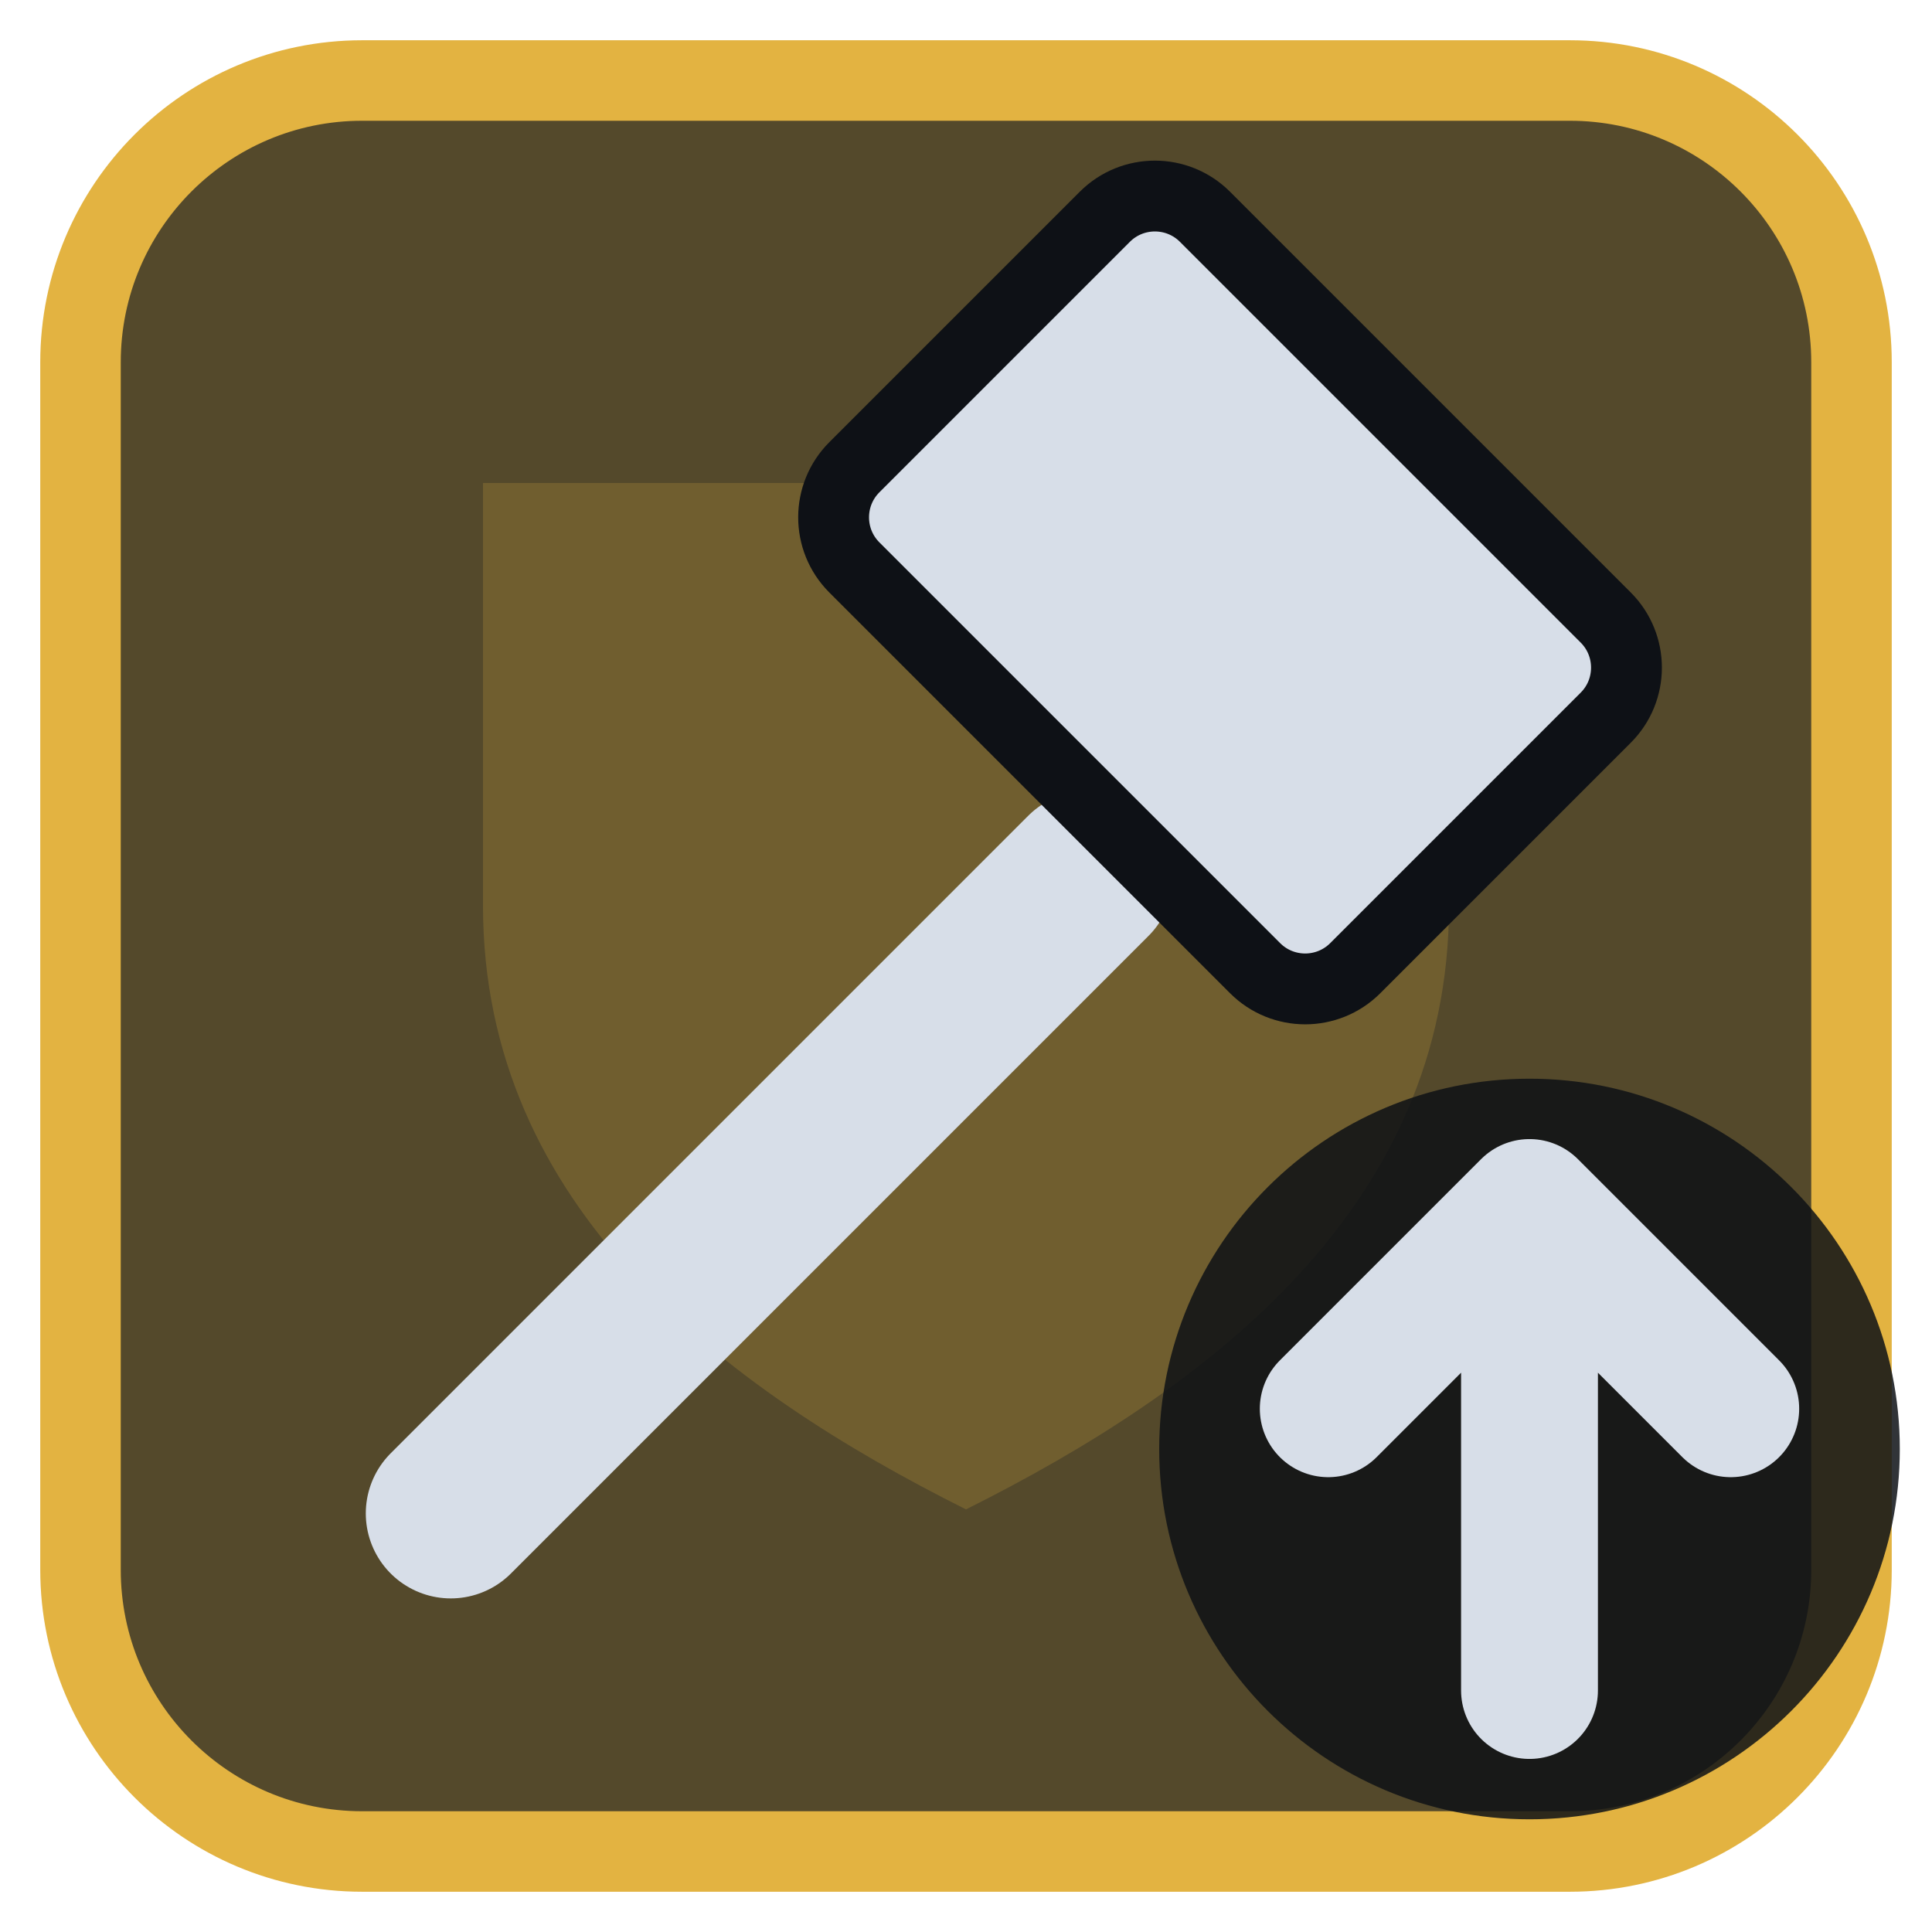
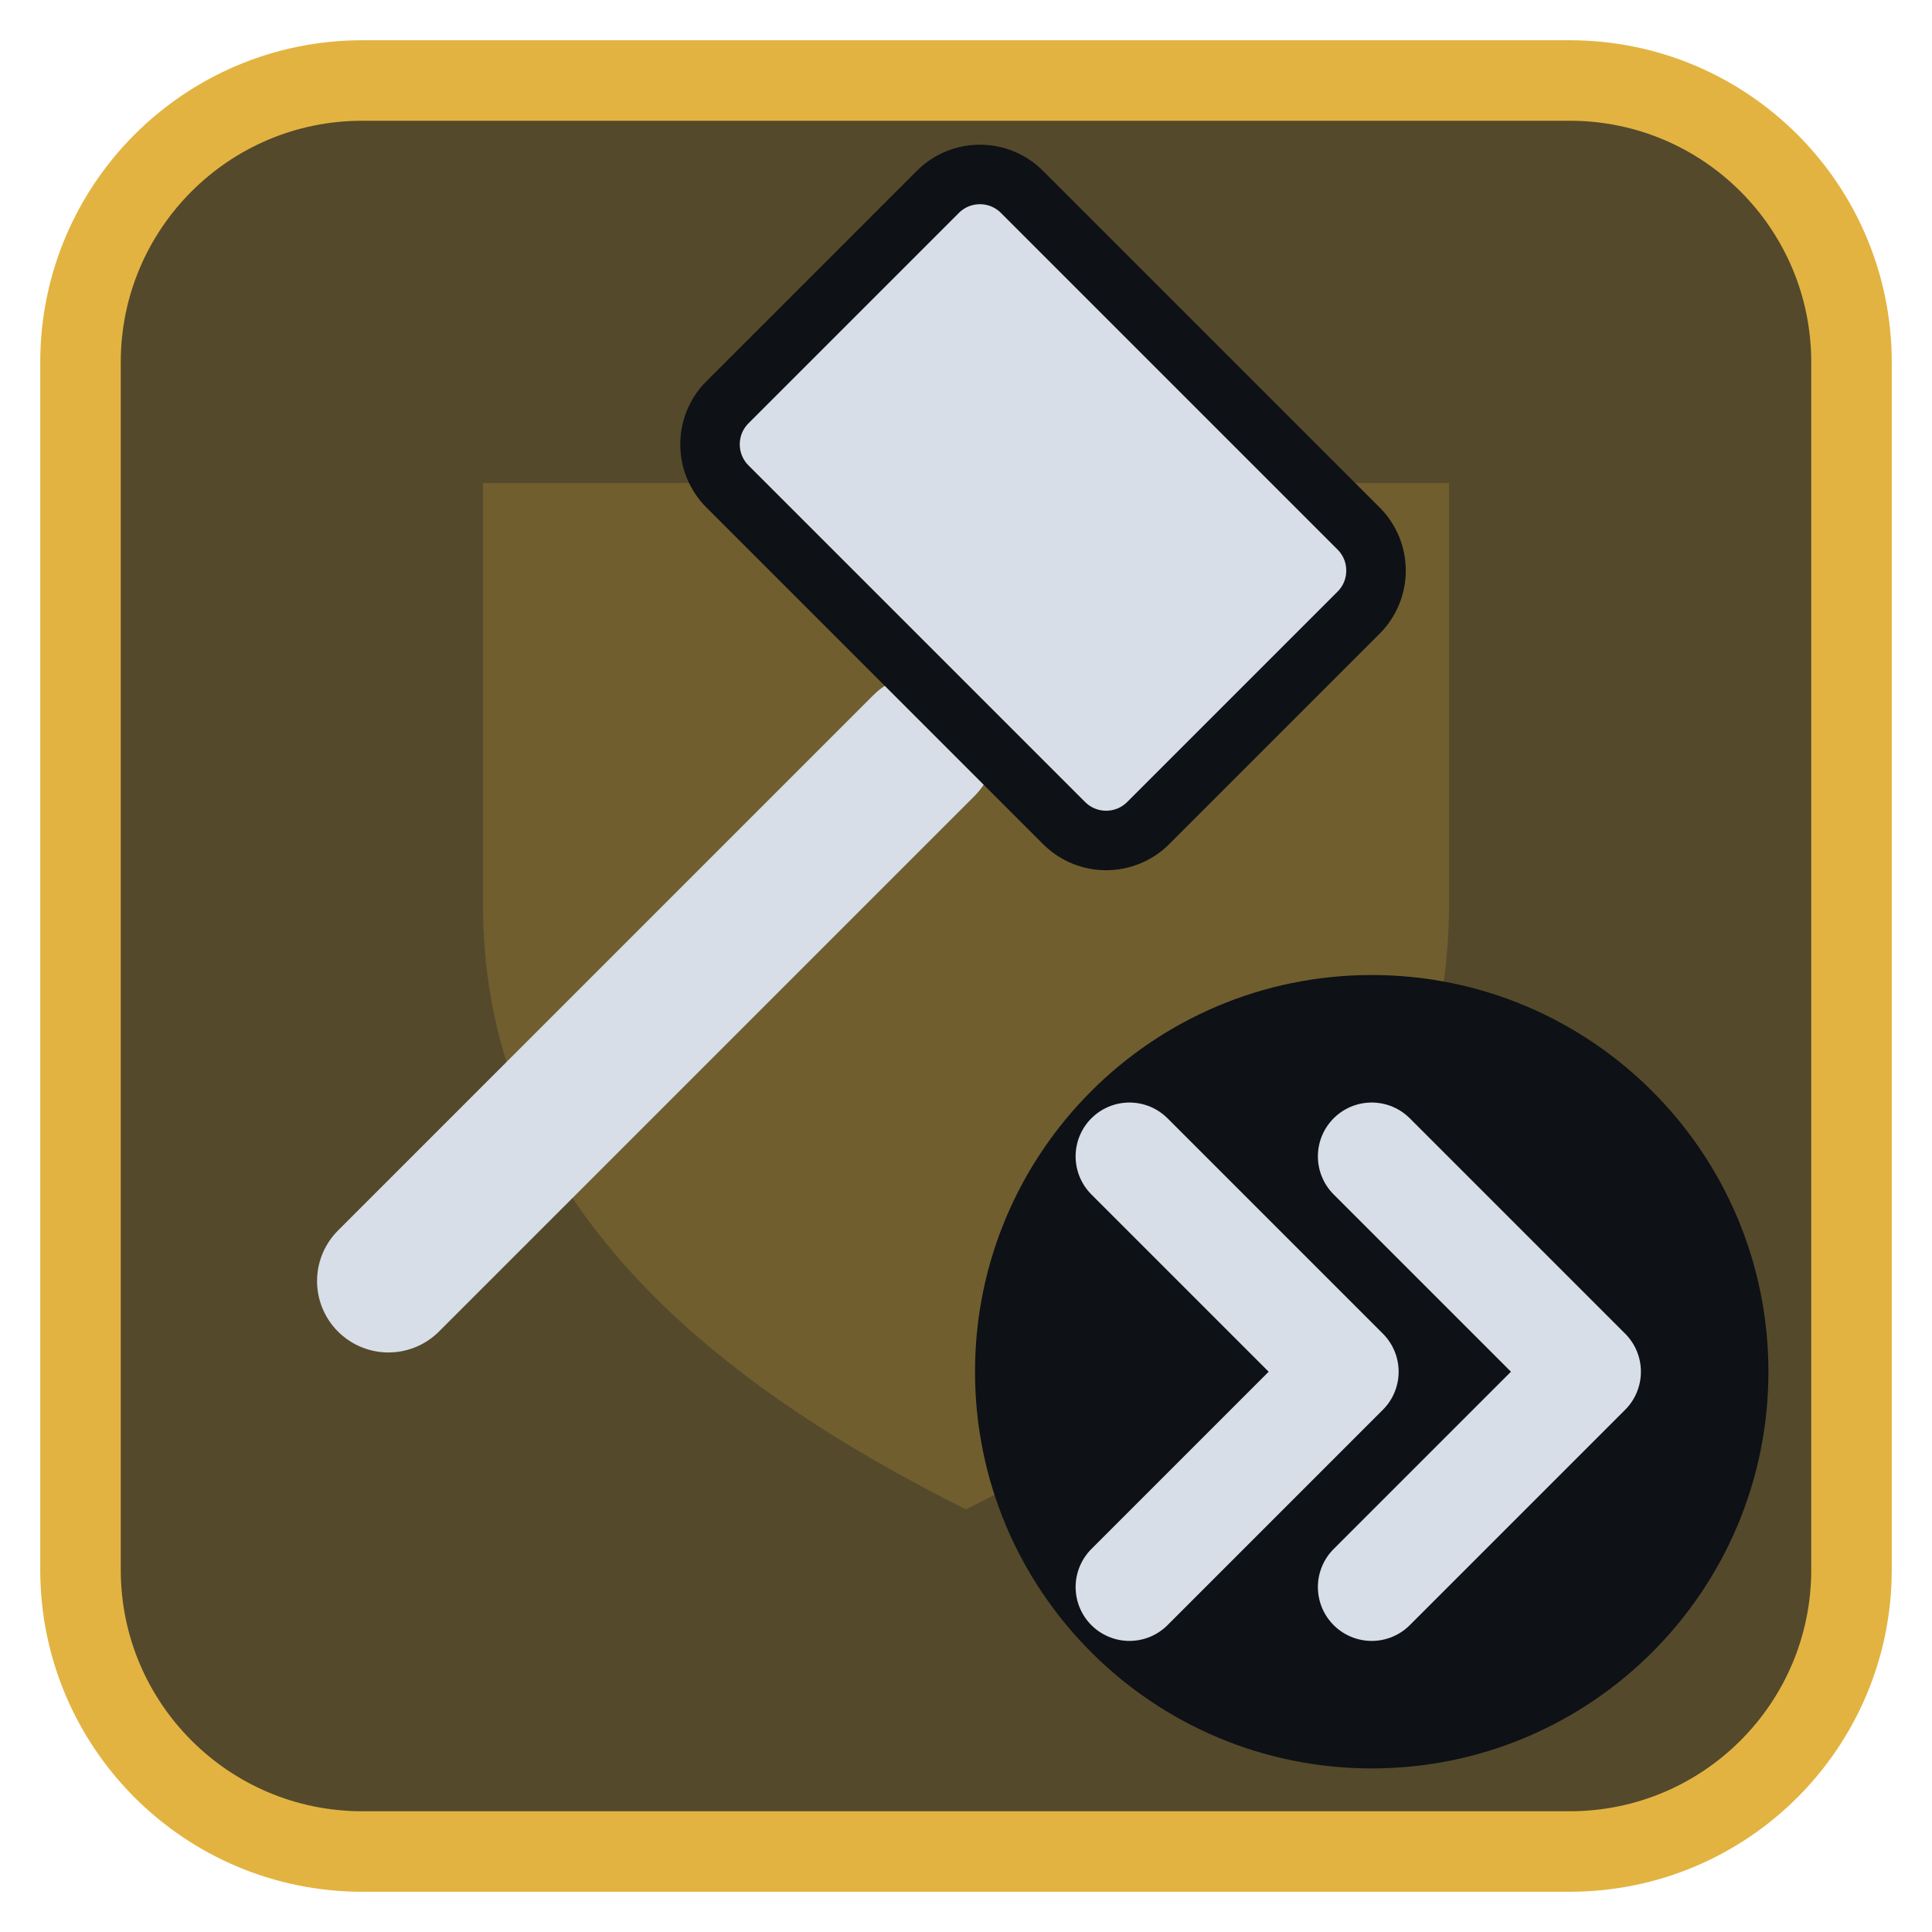
<svg xmlns="http://www.w3.org/2000/svg" viewBox="0 0 24 24" width="24" height="24">
  <rect x="1" y="1" width="22" height="22" rx="3.5" fill="#54492b" stroke="#e3b341" stroke-width="1" />
  <g opacity="0.2" transform="translate(3,3) scale(0.75)">
    <path d="M4 4h16v7c0 5-4 8-8 10-4-2-8-5-8-10z" fill="#e3b341" />
  </g>
  <g transform="translate(1.2,1.2) scale(0.88)">
-     <path d="M5 20L14 11" fill="none" stroke="#d7dee8" stroke-width="2.4" stroke-linecap="round" stroke-linejoin="round" />
-     <rect x="11" y="3.5" width="10" height="7" rx="1" transform="rotate(45 16 7)" fill="#d7dee8" stroke="#0e1116" stroke-width="1" />
+     <g transform="translate(10,10) scale(0.84) translate(-12,-12)">
+       <path d="M5 20L14 11" fill="none" stroke="#d7dee8" stroke-width="2.4" stroke-linecap="round" stroke-linejoin="round" />
+       <rect x="11" y="3.5" width="10" height="7" rx="1" transform="rotate(45 16 7)" fill="#d7dee8" stroke="#0e1116" stroke-width="1" />
+     </g>
+     <circle cx="18" cy="18" r="5.6" fill="#0e1116" />
+     <g transform="translate(18,18) scale(0.38) translate(-12,-12)">
+       <path d="M3 4L11 12L3 20M12 4L20 12L12 20" fill="none" stroke="#d7dee8" stroke-width="4" stroke-linecap="round" stroke-linejoin="round" />
+     </g>
  </g>
-   <circle cx="19" cy="18" r="4.6" fill="#0e1116" fill-opacity="0.85" />
-   <path d="M19 21V15M16.5 17.5L19 15L21.5 17.5" fill="none" stroke="#d7dee8" stroke-width="1.7" stroke-linecap="round" stroke-linejoin="round" />
</svg>
